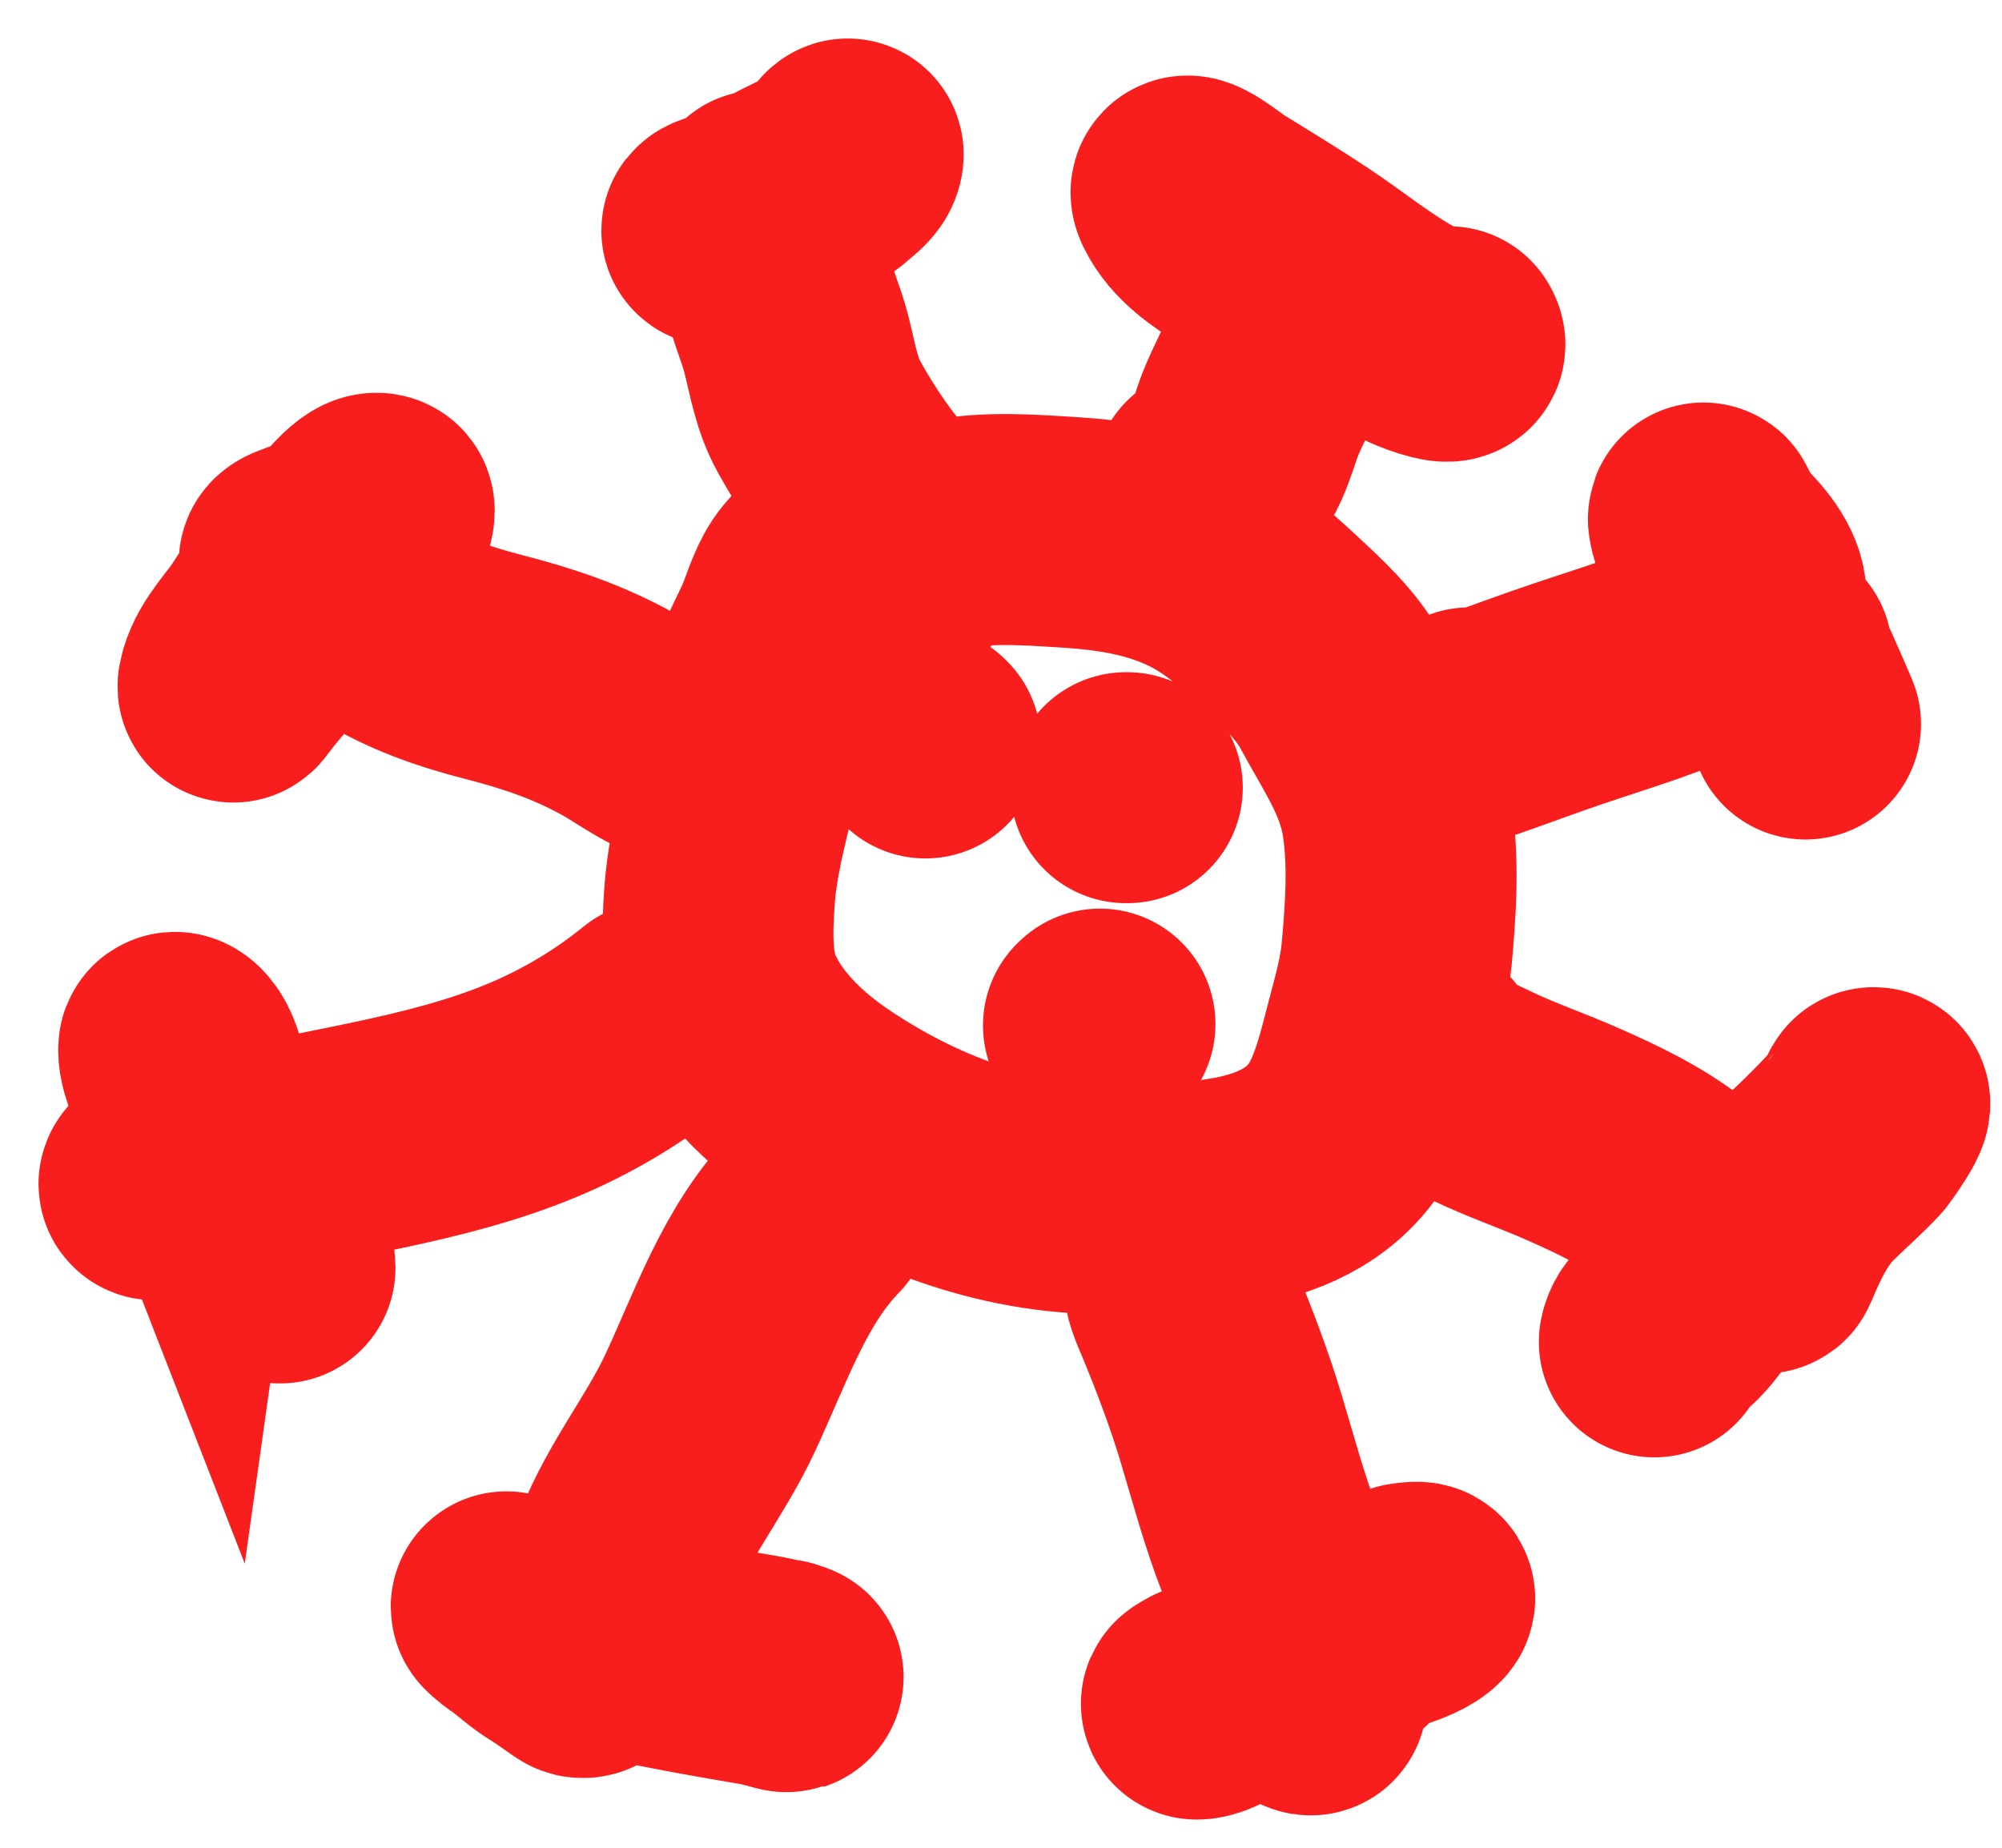
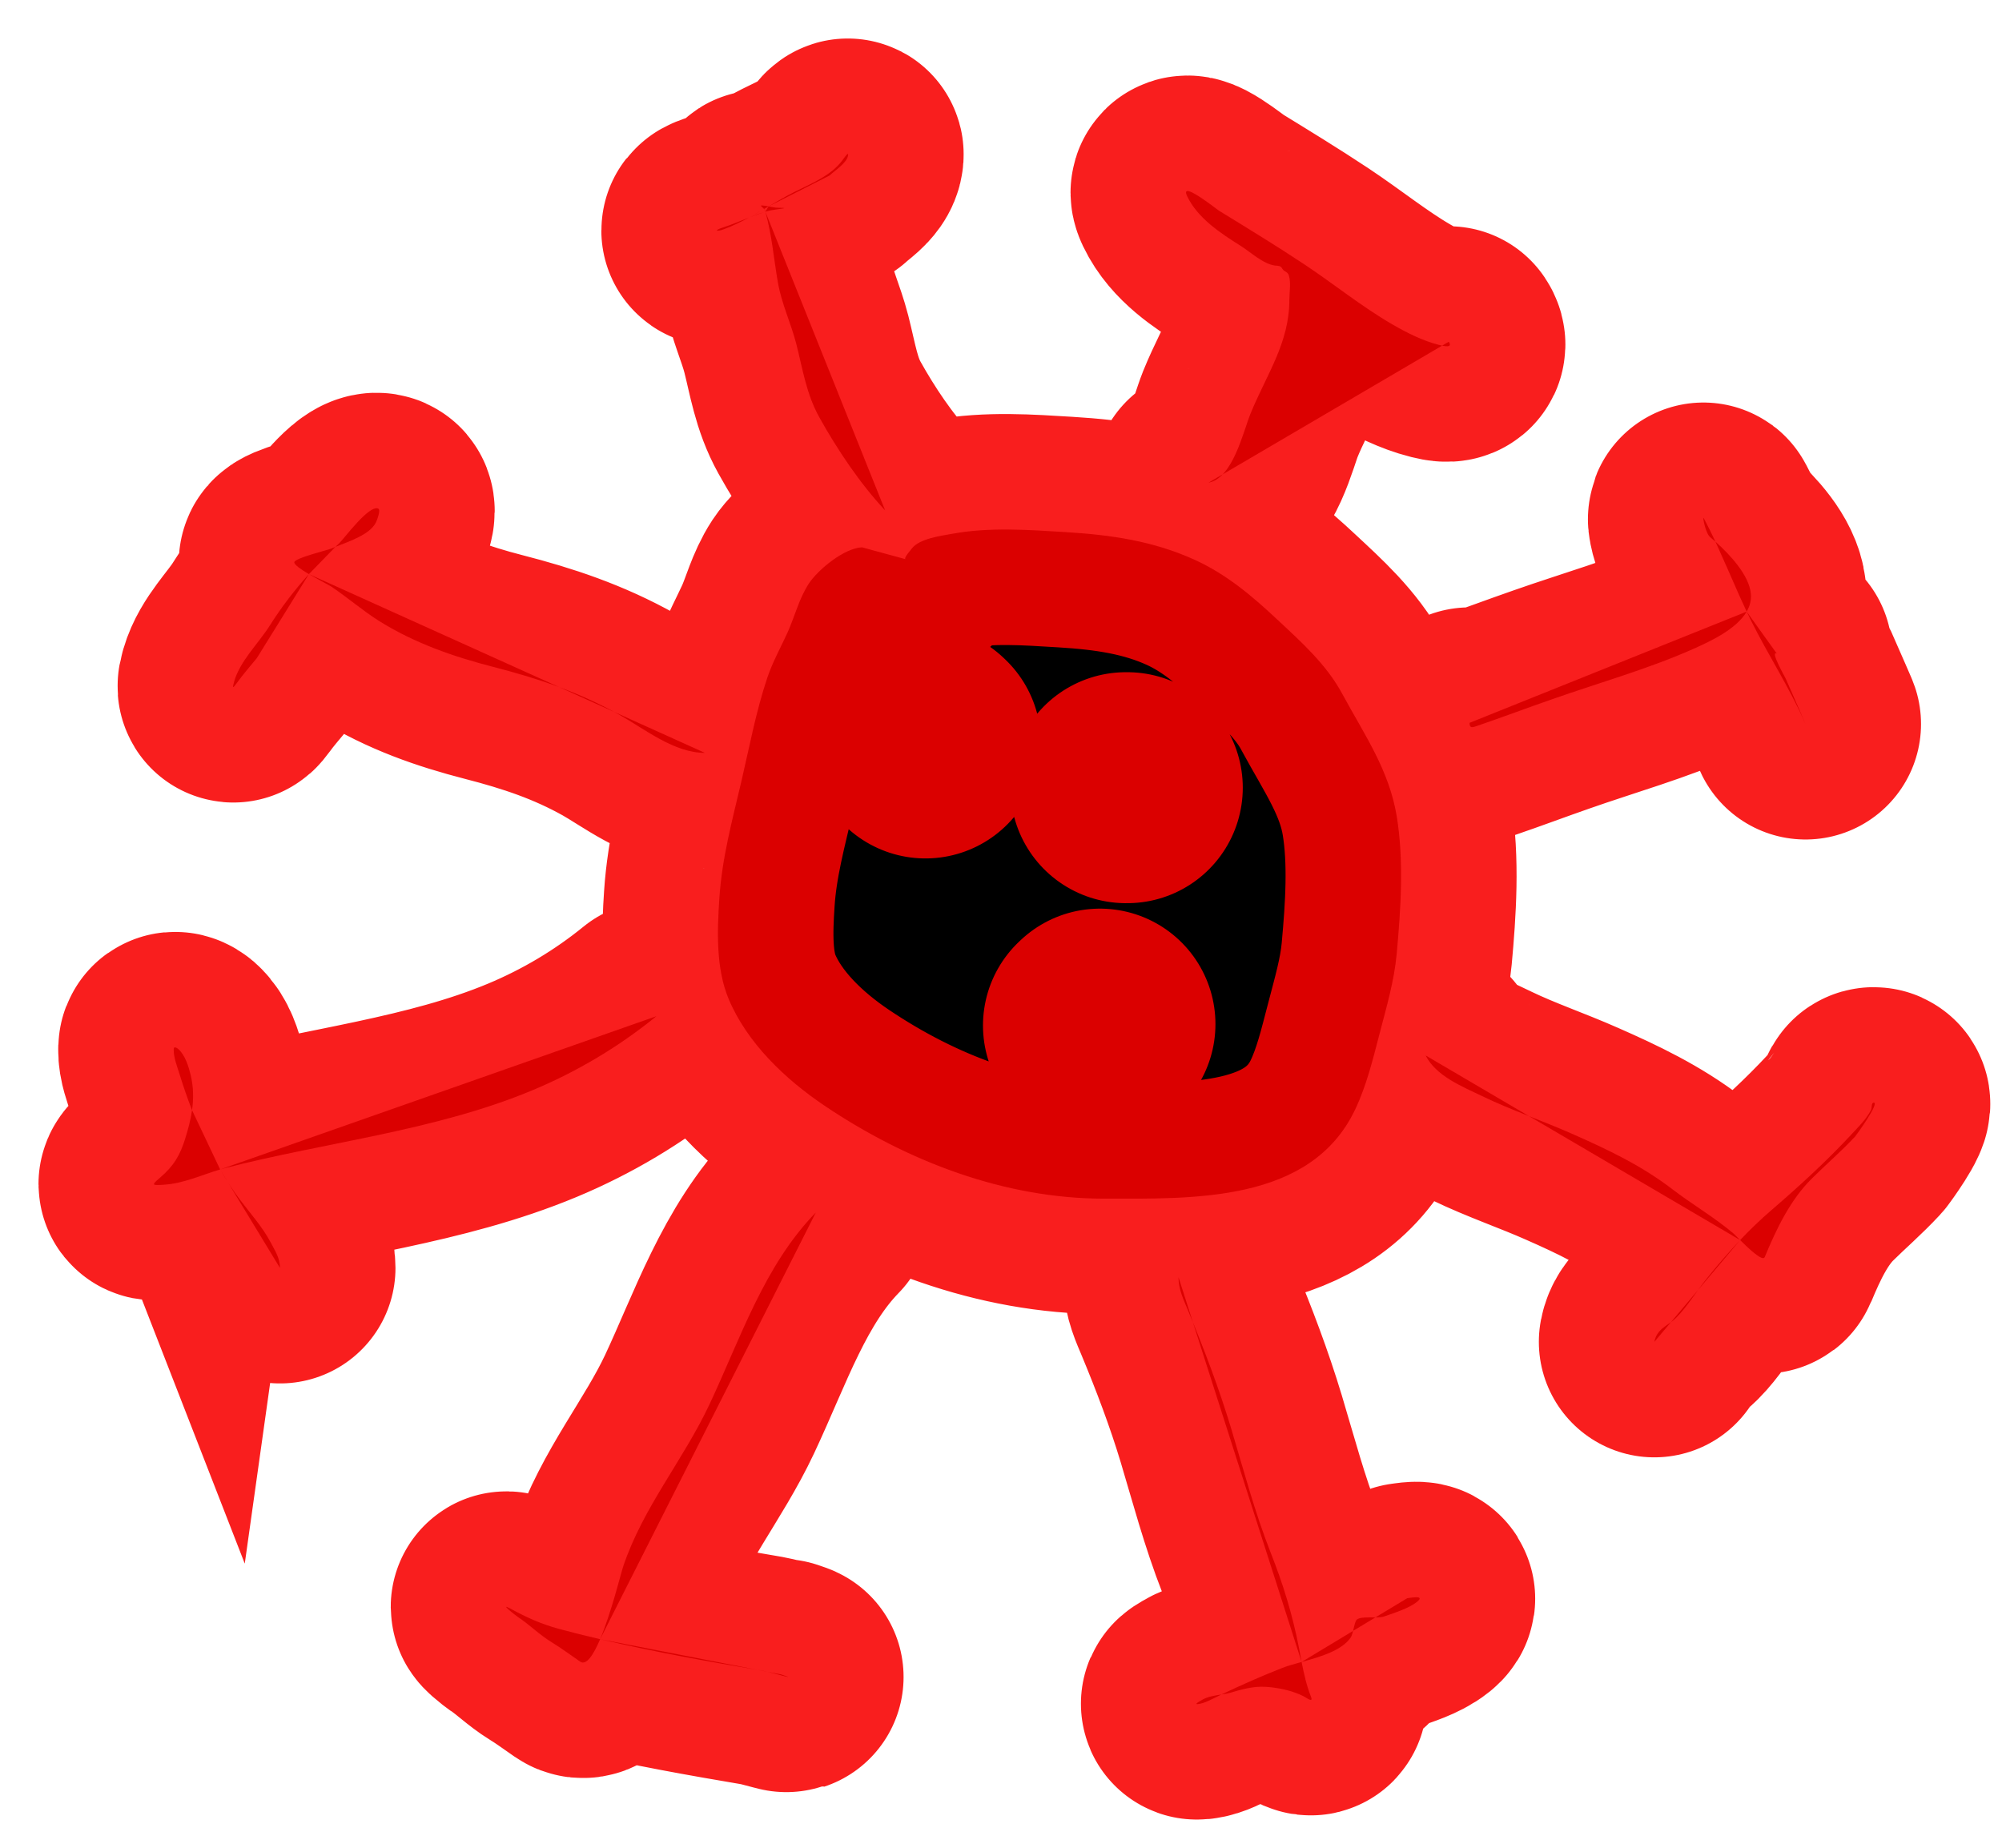
- <svg xmlns="http://www.w3.org/2000/svg" width="26" height="24" viewBox="0 0 26 24" fill="none">
+ <svg xmlns="http://www.w3.org/2000/svg" width="26" height="24" viewBox="0 0 26 24" fill="currentColor">
  <path d="M11.195 7.109C10.965 7.119 10.627 7.395 10.505 7.579C10.378 7.773 10.323 8.003 10.229 8.213C10.14 8.409 10.034 8.598 9.965 8.803C9.819 9.238 9.733 9.699 9.629 10.146C9.508 10.663 9.377 11.14 9.342 11.672C9.314 12.094 9.297 12.577 9.462 12.973C9.702 13.548 10.203 14.022 10.709 14.362C11.782 15.084 13.043 15.569 14.34 15.569C15.49 15.569 17.022 15.626 17.599 14.412C17.749 14.096 17.829 13.761 17.917 13.424C18.007 13.076 18.105 12.749 18.139 12.389C18.192 11.812 18.234 11.18 18.14 10.606C18.041 10 17.72 9.545 17.433 9.014C17.226 8.63 16.906 8.344 16.59 8.049C16.262 7.742 15.935 7.464 15.522 7.274C14.98 7.026 14.425 6.947 13.834 6.911C13.357 6.882 12.842 6.845 12.369 6.933C12.225 6.959 11.942 6.995 11.842 7.124C11.759 7.231 11.692 7.289 11.855 7.289M15.695 6.269C16.01 6.212 16.144 5.613 16.238 5.379C16.445 4.869 16.745 4.459 16.745 3.893C16.745 3.798 16.768 3.668 16.738 3.576C16.724 3.53 16.675 3.528 16.655 3.493C16.628 3.446 16.605 3.455 16.558 3.449C16.404 3.429 16.24 3.273 16.112 3.193C15.852 3.03 15.553 2.833 15.418 2.549C15.313 2.328 15.798 2.716 15.83 2.736C16.203 2.965 16.575 3.192 16.94 3.434C17.321 3.687 17.68 3.979 18.075 4.209C18.265 4.32 18.477 4.427 18.692 4.481C18.749 4.495 18.872 4.525 18.815 4.439M19.085 9.389C19.085 9.459 19.116 9.452 19.182 9.429C19.507 9.318 19.83 9.196 20.155 9.083C20.767 8.868 21.404 8.69 21.997 8.426C22.197 8.336 22.548 8.178 22.684 7.944M22.684 7.944C22.726 7.872 22.747 7.794 22.738 7.709C22.715 7.473 22.472 7.208 22.279 7.036M22.684 7.944C22.542 7.643 22.419 7.337 22.279 7.036M22.684 7.944C22.704 7.986 22.724 8.027 22.745 8.069C22.962 8.505 23.235 8.924 23.432 9.368C23.513 9.55 23.274 9.001 23.193 8.819C23.178 8.786 22.982 8.443 23.075 8.489M22.279 7.036C22.254 7.015 22.231 6.994 22.209 6.976C22.148 6.925 22.105 6.688 22.128 6.733C22.181 6.833 22.231 6.934 22.279 7.036ZM18.515 13.709C18.648 13.976 18.991 14.113 19.242 14.234C19.625 14.419 20.027 14.554 20.415 14.726C20.876 14.929 21.319 15.139 21.72 15.447C21.98 15.647 22.27 15.814 22.518 16.026C22.524 16.031 22.556 16.064 22.599 16.107M22.599 16.107C22.709 16.217 22.893 16.39 22.918 16.329C23.068 15.967 23.249 15.585 23.532 15.306C23.719 15.121 23.915 14.953 24.095 14.759C24.106 14.747 24.414 14.322 24.335 14.322C24.3 14.322 24.314 14.388 24.298 14.419C24.238 14.537 24.139 14.633 24.05 14.729C23.721 15.083 23.374 15.401 23.008 15.716C22.865 15.839 22.729 15.97 22.599 16.107ZM22.599 16.107C22.442 16.274 22.292 16.449 22.148 16.629C22.022 16.787 21.911 16.973 21.768 17.116C21.662 17.223 21.52 17.252 21.485 17.429M15.305 16.589C15.305 16.743 15.368 16.875 15.427 17.016C15.636 17.518 15.832 18.034 15.989 18.554C16.15 19.09 16.293 19.634 16.498 20.156C16.665 20.578 16.786 20.971 16.872 21.416C16.883 21.473 16.893 21.53 16.904 21.587M16.904 21.587C16.934 21.74 16.968 21.891 17.025 22.037C17.061 22.128 16.963 22.048 16.927 22.031C16.793 21.965 16.657 21.934 16.51 21.916C16.318 21.892 16.177 21.928 15.995 21.982C15.955 21.994 15.91 22.002 15.864 22.009M16.904 21.587C16.81 21.613 16.722 21.637 16.654 21.664C16.386 21.769 16.124 21.885 15.864 22.009M16.904 21.587C17.143 21.521 17.422 21.442 17.542 21.269C17.575 21.221 17.588 21.064 17.622 21.036C17.681 20.986 17.892 21.025 17.975 20.996C18.104 20.951 18.298 20.891 18.405 20.804C18.52 20.71 18.295 20.759 18.275 20.759M15.864 22.009C15.775 22.024 15.682 22.037 15.612 22.079C15.602 22.085 15.497 22.14 15.555 22.134C15.648 22.124 15.742 22.068 15.823 22.029C15.837 22.022 15.851 22.016 15.864 22.009ZM10.595 15.749C9.927 16.434 9.616 17.385 9.215 18.239C8.874 18.965 8.348 19.582 8.092 20.351C8.064 20.433 7.938 20.95 7.794 21.291M7.794 21.291C7.707 21.496 7.614 21.638 7.534 21.582C7.41 21.497 7.29 21.407 7.162 21.329C7.002 21.231 6.877 21.102 6.724 21.001C6.692 20.98 6.479 20.813 6.625 20.892C6.834 21.006 7.024 21.093 7.255 21.156C7.433 21.204 7.613 21.249 7.794 21.291ZM7.794 21.291C8.493 21.456 9.207 21.583 9.912 21.702C9.99 21.715 10.418 21.84 10.145 21.749M8.525 13.199C8.039 13.595 7.493 13.92 6.915 14.161C5.653 14.688 4.242 14.833 2.922 15.172C2.901 15.178 2.88 15.184 2.859 15.19M2.859 15.19C2.621 15.26 2.384 15.372 2.136 15.387L2.13 15.388C1.978 15.397 1.957 15.399 2.079 15.296C2.256 15.146 2.34 15.003 2.407 14.784C2.445 14.661 2.477 14.541 2.494 14.42M2.859 15.19C2.772 15.038 2.693 14.881 2.619 14.717C2.575 14.621 2.533 14.521 2.494 14.42M2.859 15.19C2.937 15.326 3.022 15.457 3.119 15.586C3.256 15.768 3.409 15.936 3.516 16.139C3.573 16.248 3.636 16.342 3.636 16.469M2.494 14.42C2.515 14.271 2.514 14.121 2.476 13.963C2.449 13.851 2.405 13.706 2.316 13.626C2.298 13.611 2.257 13.585 2.256 13.626C2.252 13.733 2.301 13.851 2.332 13.953C2.38 14.108 2.434 14.266 2.494 14.42ZM9.155 9.779C8.754 9.779 8.378 9.472 8.044 9.284C7.516 8.988 6.989 8.812 6.409 8.663C5.888 8.529 5.386 8.354 4.927 8.068C4.71 7.932 4.515 7.761 4.302 7.619C4.267 7.596 4.13 7.526 4.012 7.457M4.012 7.457C3.91 7.397 3.822 7.336 3.822 7.304C3.822 7.249 4.259 7.145 4.309 7.123C4.323 7.116 4.339 7.11 4.356 7.103M4.012 7.457C4.12 7.337 4.234 7.22 4.356 7.103M4.012 7.457C3.827 7.662 3.66 7.878 3.502 8.128C3.358 8.355 3.118 8.585 3.042 8.849C3.013 8.951 3.024 8.942 3.082 8.863C3.162 8.753 3.249 8.653 3.335 8.549M4.356 7.103C4.529 7.034 4.804 6.945 4.882 6.786C4.893 6.763 4.95 6.623 4.912 6.606C4.793 6.553 4.471 6.994 4.404 7.058C4.388 7.073 4.372 7.088 4.356 7.103ZM11.495 6.629C11.169 6.281 10.874 5.839 10.642 5.423C10.471 5.115 10.427 4.804 10.342 4.469C10.274 4.202 10.152 3.949 10.104 3.676C10.048 3.36 10.027 3.061 9.94 2.75M9.94 2.75C9.939 2.744 9.937 2.739 9.935 2.733C9.934 2.727 9.929 2.721 9.923 2.714M9.94 2.75C9.962 2.744 9.983 2.738 10.005 2.733C10.059 2.72 10.301 2.699 10.114 2.699C10.069 2.699 10.025 2.689 9.981 2.681M9.94 2.75C9.867 2.772 9.796 2.798 9.726 2.826M9.923 2.714C9.903 2.692 9.868 2.669 9.889 2.669C9.919 2.669 9.95 2.675 9.981 2.681M9.923 2.714C9.858 2.752 9.792 2.79 9.726 2.826M9.923 2.714C9.943 2.703 9.962 2.692 9.981 2.681M9.981 2.681C10.091 2.616 10.201 2.552 10.312 2.496C10.526 2.388 10.786 2.286 10.935 2.089C10.944 2.078 11.018 1.968 11.015 2.009C11.009 2.111 10.844 2.211 10.775 2.279M9.726 2.826C9.613 2.871 9.502 2.919 9.385 2.956C9.264 2.995 9.302 3.015 9.405 2.976C9.514 2.935 9.621 2.883 9.726 2.826ZM12.019 9.65L12 9.632M14.622 10.231H14.64M14.285 13.302L14.266 13.32" stroke="#F80000" stroke-opacity="0.88" stroke-width="3" stroke-linecap="round" />
</svg>
